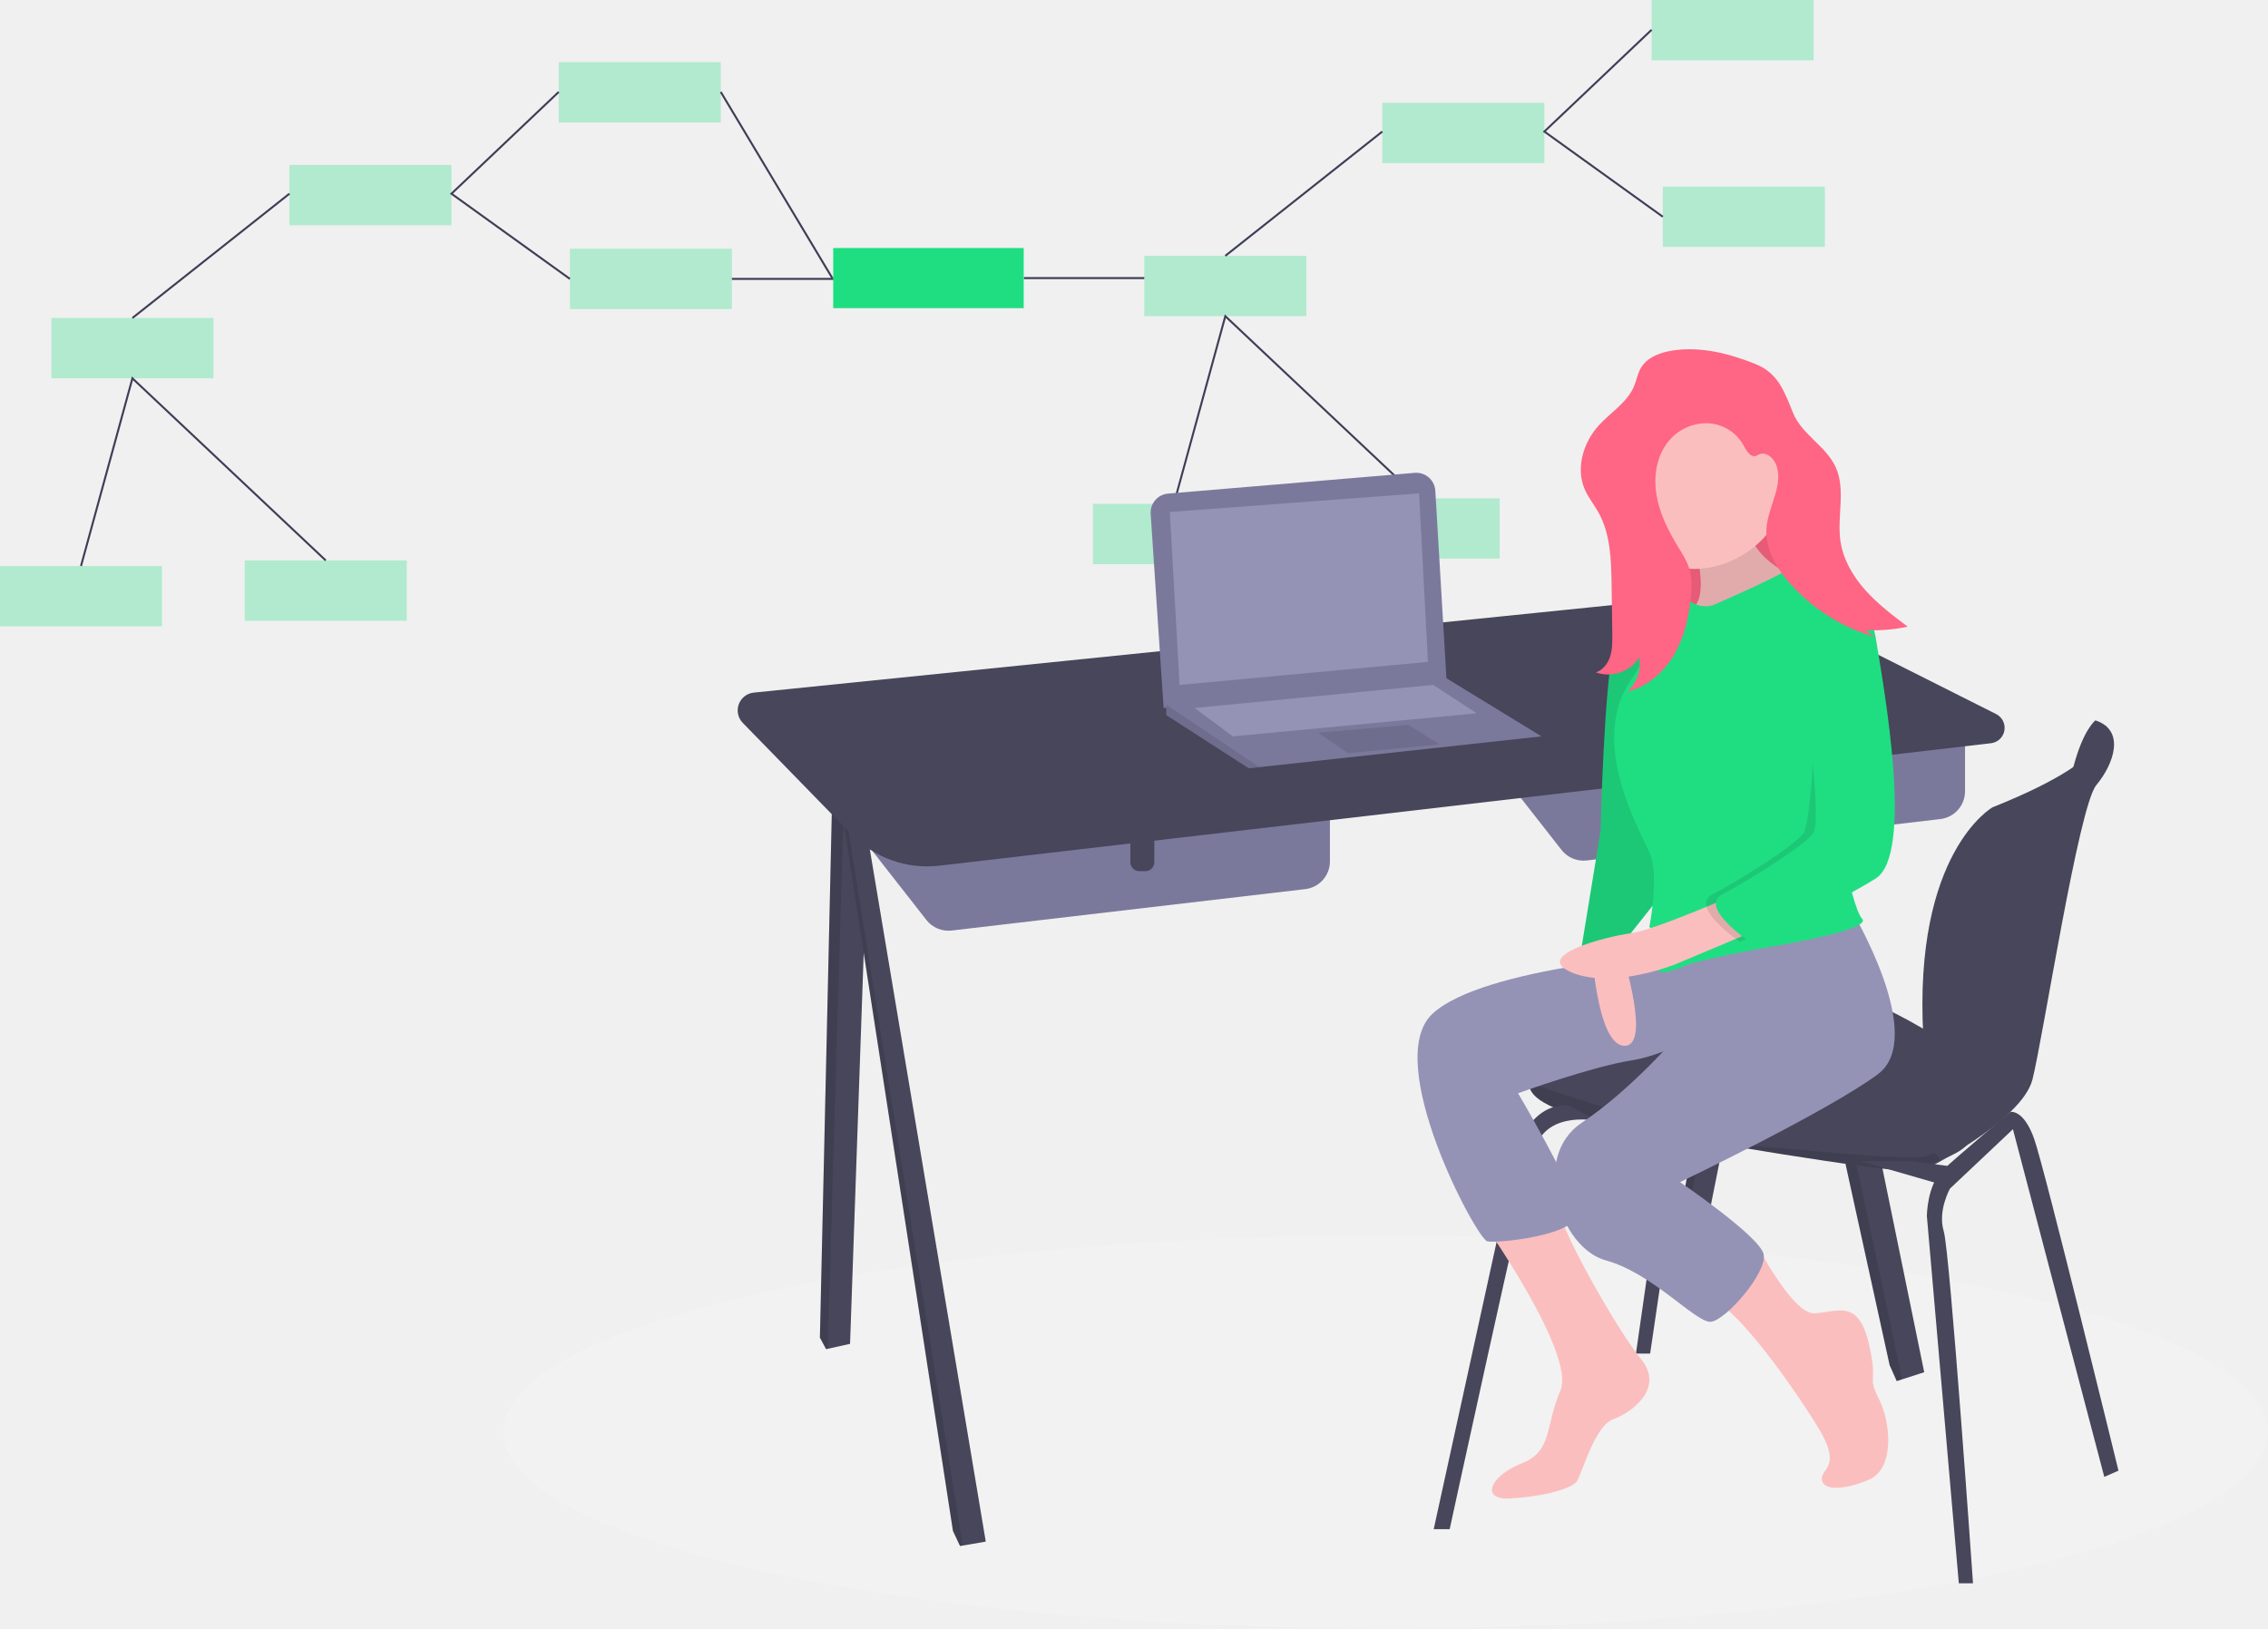
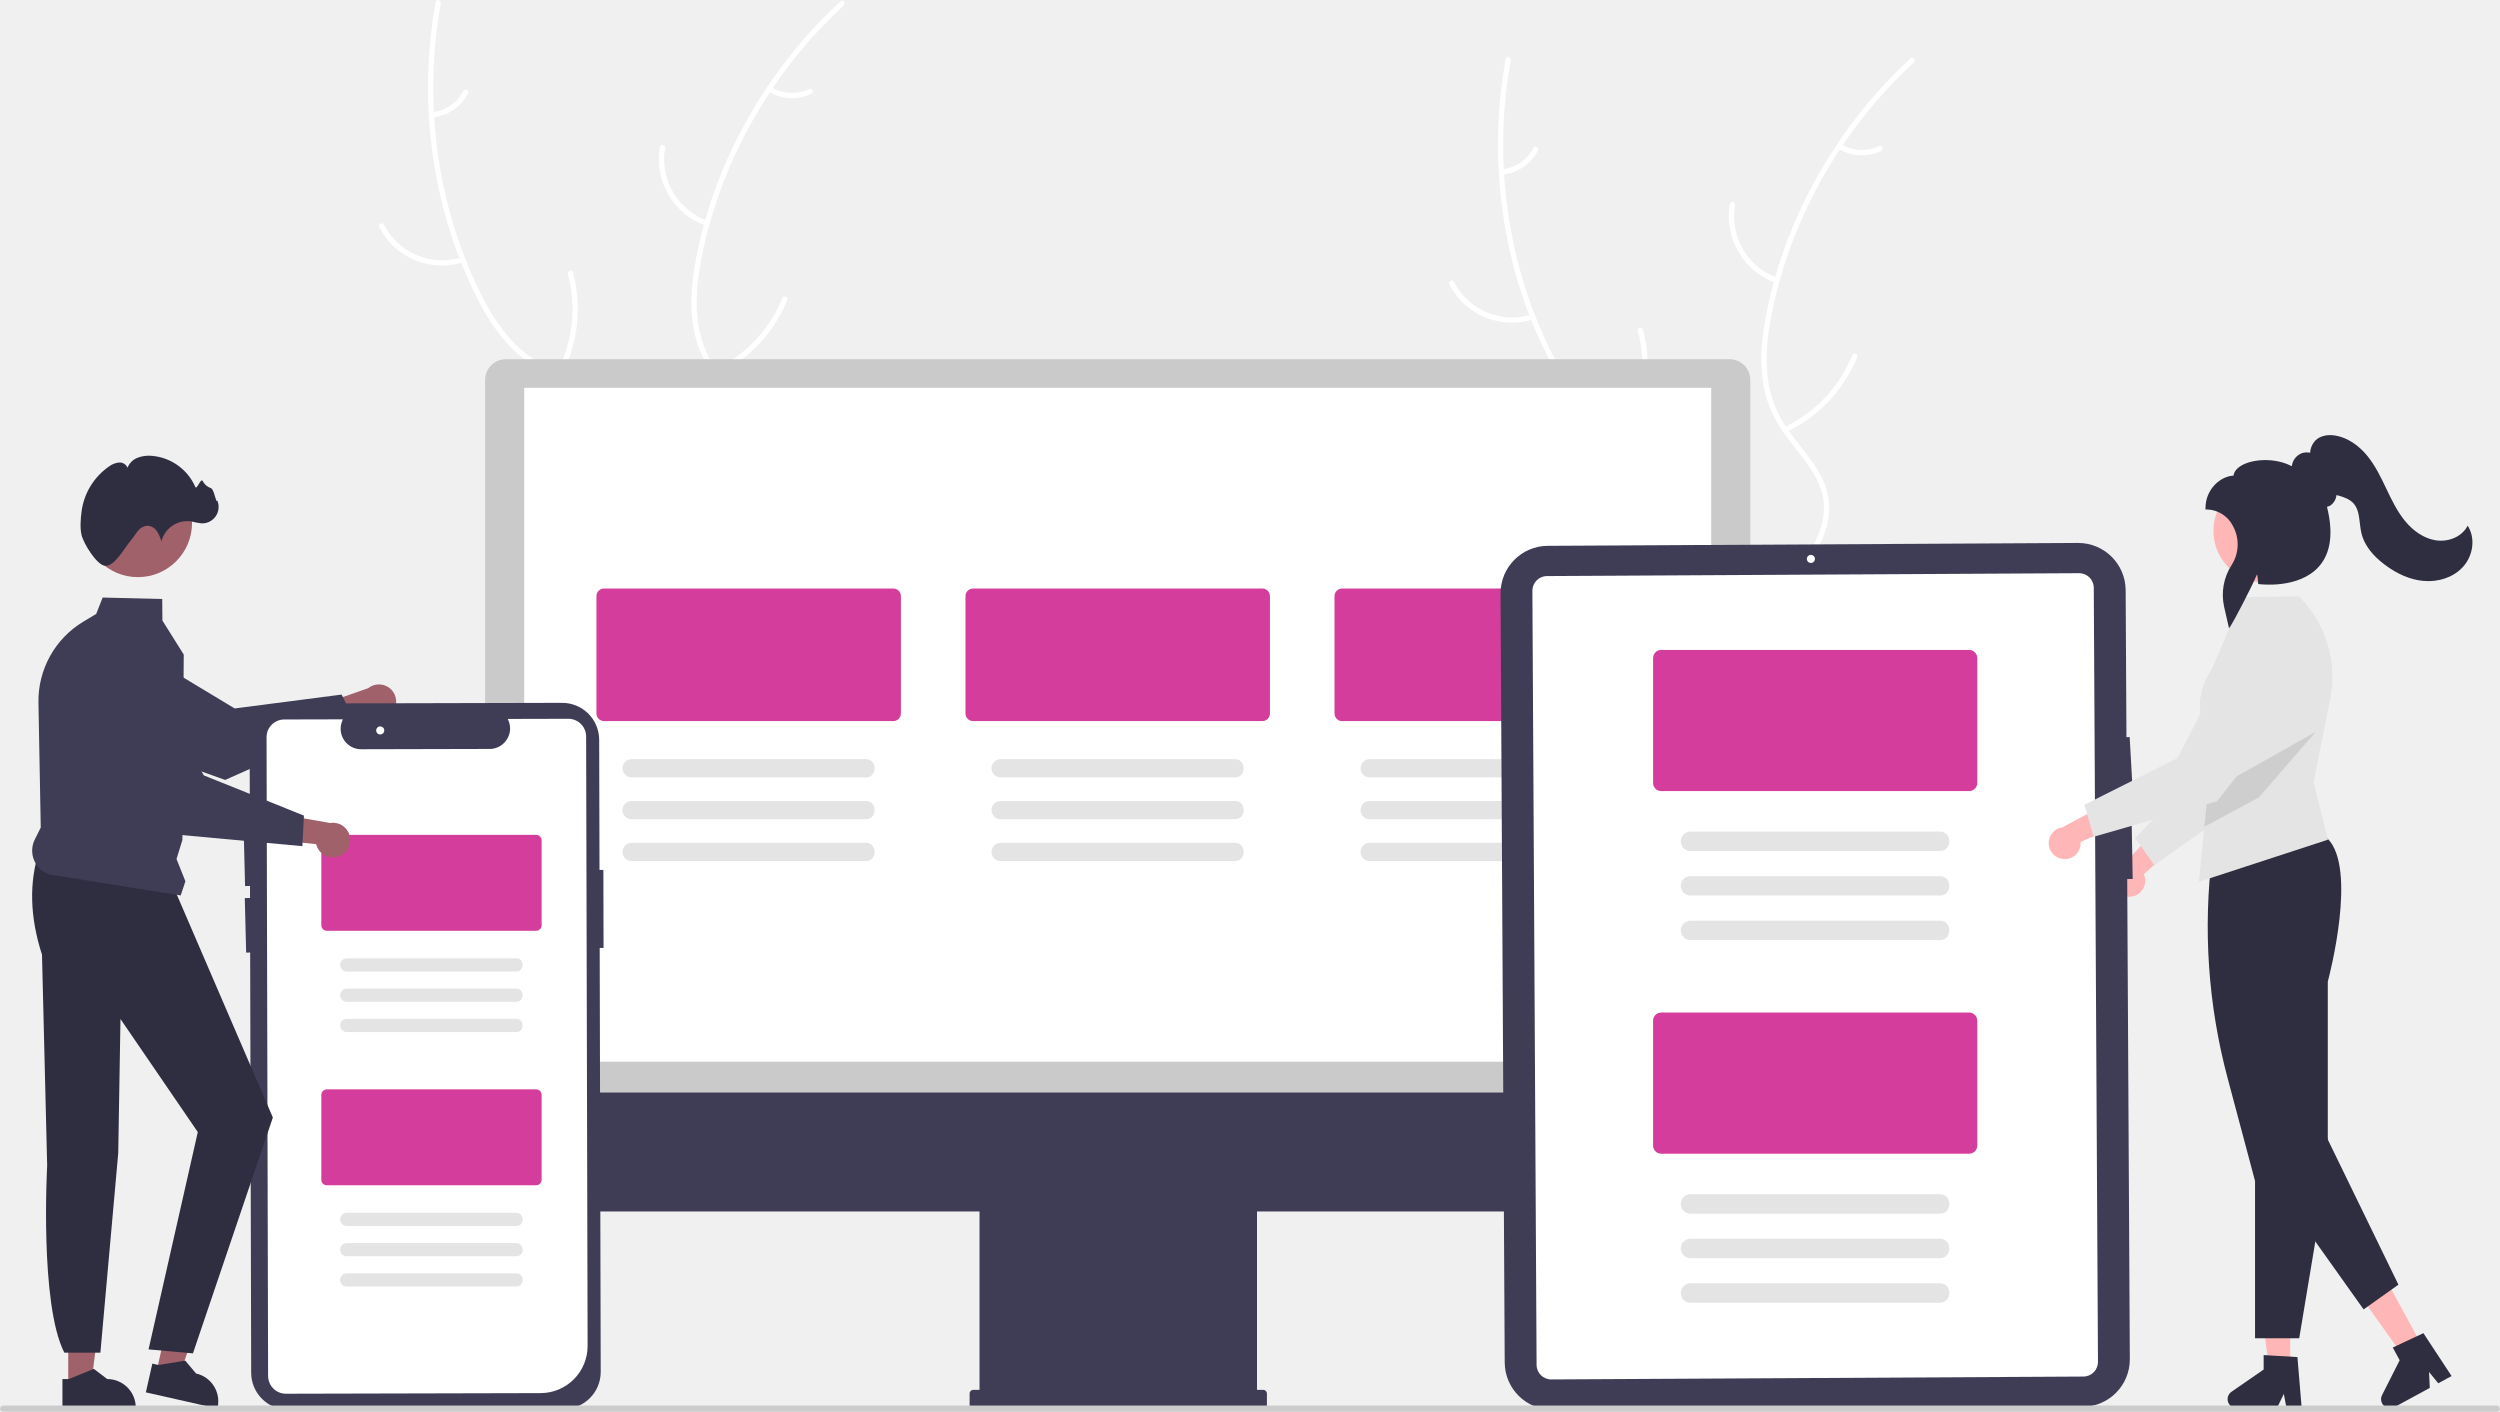
- <svg xmlns="http://www.w3.org/2000/svg" id="e87ddc62-7528-42a5-8b37-f74ed0351019" data-name="Layer 1" width="1131" height="812.206" viewBox="0 0 1131 812.206">
-   <rect x="689.328" y="51.267" width="80.802" height="30.092" fill="#1fde82" opacity="0.3" />
-   <rect x="823.626" width="80.802" height="30.092" fill="#1fde82" opacity="0.3" />
-   <rect x="829.198" y="93.061" width="80.802" height="30.092" fill="#1fde82" opacity="0.3" />
-   <rect x="570.634" y="127.611" width="80.802" height="30.092" fill="#1fde82" opacity="0.3" />
-   <rect x="545" y="251.321" width="80.802" height="30.092" fill="#1fde82" opacity="0.3" />
-   <rect x="667.038" y="248.534" width="80.802" height="30.092" fill="#1fde82" opacity="0.3" />
-   <polyline points="823.626 14.856 770.13 65.616 829.198 108.107" fill="none" stroke="#3f3d56" stroke-miterlimit="10" />
-   <line x1="689.328" y1="65.616" x2="611.034" y2="127.611" fill="none" stroke="#3f3d56" stroke-miterlimit="10" />
-   <polyline points="585.401 251.297 611.034 157.702 707.439 248.534" fill="none" stroke="#3f3d56" stroke-miterlimit="10" />
-   <rect x="144.328" y="82.267" width="80.802" height="30.092" fill="#1fde82" opacity="0.3" />
-   <rect x="278.626" y="31" width="80.802" height="30.092" fill="#1fde82" opacity="0.3" />
-   <rect x="284.198" y="124.061" width="80.802" height="30.092" fill="#1fde82" opacity="0.3" />
-   <rect x="25.634" y="158.611" width="80.802" height="30.092" fill="#1fde82" opacity="0.3" />
-   <rect y="282.321" width="80.802" height="30.092" fill="#1fde82" opacity="0.3" />
-   <rect x="122.038" y="279.534" width="80.802" height="30.092" fill="#1fde82" opacity="0.3" />
-   <polyline points="278.626 45.856 225.13 96.616 284.198 139.107" fill="none" stroke="#3f3d56" stroke-miterlimit="10" />
-   <line x1="144.328" y1="96.616" x2="66.034" y2="158.611" fill="none" stroke="#3f3d56" stroke-miterlimit="10" />
-   <polyline points="40.401 282.297 66.034 188.702 162.439 279.534" fill="none" stroke="#3f3d56" stroke-miterlimit="10" />
-   <line x1="365" y1="139.107" x2="456.634" y2="139.107" fill="none" stroke="#3f3d56" stroke-miterlimit="10" />
-   <rect x="415.5" y="123.706" width="95" height="30" fill="#1fde82" />
-   <line x1="510.623" y1="138.706" x2="570.634" y2="138.706" fill="none" stroke="#3f3d56" stroke-miterlimit="10" />
-   <line x1="415.045" y1="138.706" x2="359.427" y2="45.856" fill="none" stroke="#3f3d56" stroke-miterlimit="10" />
-   <ellipse cx="691" cy="714.206" rx="440" ry="98" fill="#f2f2f2" />
-   <polygon points="894.984 391.611 852.078 606.582 842.79 606.582 841.768 604.994 838.809 600.39 875.964 399.572 881.604 397.21 894.984 391.611" fill="#47465a" />
-   <polygon points="881.604 397.21 841.768 604.994 838.809 600.39 875.964 399.572 881.604 397.21" opacity="0.1" />
-   <polygon points="959.564 684.432 948.533 687.988 945.852 688.855 942.313 680.893 881.604 403.96 887.916 402.545 901.177 399.572 959.564 684.432" fill="#47465a" />
-   <polygon points="948.533 687.988 945.852 688.855 942.313 680.893 881.604 403.96 887.916 402.545 948.533 687.988" opacity="0.1" />
-   <polygon points="433.636 391.611 423.905 670.277 412.753 672.754 411.962 672.931 408.865 667.181 415.058 394.264 421.016 393.415 433.636 391.611" fill="#47465a" />
-   <polygon points="421.016 393.415 412.753 672.754 411.962 672.931 408.865 667.181 415.058 394.264 421.016 393.415" opacity="0.1" />
-   <polygon points="491.581 768.917 480.045 770.907 478.753 771.128 475.215 763.609 419.039 399.572 420.658 399.081 429.213 396.476 491.581 768.917" fill="#47465a" />
-   <polygon points="480.045 770.907 478.753 771.128 475.215 763.609 419.039 399.572 420.658 399.081 480.045 770.907" opacity="0.1" />
-   <path d="M770.246,412.949l42.951,54.882a13.928,13.928,0,0,0,12.588,5.249l176.318-20.65a13.928,13.928,0,0,0,12.308-13.833v-40.688Z" transform="translate(-34.5 -43.89695)" fill="#7a799c" />
-   <path d="M880.388,377.898h11.943a0,0,0,0,1,0,0v17.236a4.438,4.438,0,0,1-4.438,4.438H884.825a4.438,4.438,0,0,1-4.438-4.438V377.898A0,0,0,0,1,880.388,377.898Z" fill="#47465a" />
-   <path d="M453.539,447.893l42.951,54.882a13.928,13.928,0,0,0,12.588,5.249l176.318-20.65A13.928,13.928,0,0,0,697.704,473.541V432.853Z" transform="translate(-34.5 -43.89695)" fill="#7a799c" />
-   <path d="M563.68,412.842h11.943a0,0,0,0,1,0,0v17.236a4.438,4.438,0,0,1-4.438,4.438H568.118a4.438,4.438,0,0,1-4.438-4.438V412.842A0,0,0,0,1,563.68,412.842Z" fill="#47465a" />
-   <path d="M502.885,475.688l524.459-61.09a7.713,7.713,0,0,0,2.578-14.549l-93.817-47.182a108.587,108.587,0,0,0-59.802-11.017L410.361,389.36a8.918,8.918,0,0,0-5.459,15.095l54.259,55.668A52.673,52.673,0,0,0,502.885,475.688Z" transform="translate(-34.5 -43.89695)" fill="#47465a" />
-   <path d="M1085.044,406.318l-5.61-3.101s-6.056,4.458-10.99,23.24,9.221.204,9.221.204l6.193-12.828Z" transform="translate(-34.5 -43.89695)" fill="#47465a" />
-   <path d="M1025.027,578.38s-5.75,26.982-8.404,34.502c-1.3,3.68-7.582,7.046-14.544,9.621a97.379,97.379,0,0,1-19.073,4.976c-7.52.885-103.947-14.155-150.834-24.328-31.587-6.852-35.669-14.712-34.971-19.109a6.38,6.38,0,0,1,1.796-3.45s46.444-31.405,62.811-46.444,48.656-3.096,84.042,3.096S1025.027,578.38,1025.027,578.38Z" transform="translate(-34.5 -43.89695)" fill="#47465a" />
-   <path d="M1079.434,403.217s21.674,14.155-51.31,43.348c0,0-39.669,22.367-34.505,114.503a25.27,25.27,0,0,0,3.673,11.702c7.53,12.385,23.666,43.737-3.227,47.63V627.478s48.656-24.328,53.964-45.117,23.001-136.237,31.848-146.853S1094.473,408.083,1079.434,403.217Z" transform="translate(-34.5 -43.89695)" fill="#47465a" />
-   <path d="M1002.079,622.502a97.379,97.379,0,0,1-19.073,4.976c-7.52.885-103.947-14.155-150.834-24.328-31.587-6.852-35.669-14.712-34.971-19.109,20.763,7.099,88.183,29.632,112.378,31.494,28.751,2.212,83.68,8.36,87.842,4.18C999.023,618.105,1000.664,619.804,1002.079,622.502Z" transform="translate(-34.5 -43.89695)" opacity="0.1" />
-   <path d="M749.457,806.621l42.021-191.971s7.52-20.347,24.77-19.462L832.172,603.15s-26.54-6.193-32.29,14.155S757.419,806.621,757.419,806.621Z" transform="translate(-34.5 -43.89695)" fill="#47465a" />
-   <polygon points="815.808 675.143 832.616 557.926 840.136 557.926 822.885 675.143 815.808 675.143" fill="#47465a" />
-   <path d="M1011.315,833.603l-15.924-183.124s0-15.482,7.962-23.001,33.665-28.97,33.665-28.97,6.587-1.551,11.895,13.489,42.021,165.431,42.021,165.431l-7.077,3.096L1038.297,607.131l-31.405,29.636s-6.193,11.058-3.096,21.232,14.597,175.604,14.597,175.604Z" transform="translate(-34.5 -43.89695)" fill="#47465a" />
-   <polygon points="927.717 579.158 967.526 590.658 976.373 582.254 953.372 579.158 927.717 579.158" fill="#47465a" />
-   <path d="M608.313,300.201l6.455,96.824,141.103-13.712-5.615-94.649a9.52,9.52,0,0,0-10.301-8.922L617.013,290.082A9.52,9.52,0,0,0,608.313,300.201Z" transform="translate(-34.5 -43.89695)" fill="#7a799c" />
-   <polygon points="768.7 367.282 628.039 382.627 622.731 383.206 581.595 356.667 581.595 350.916 721.37 338.328 768.7 367.282" fill="#7a799c" />
-   <polygon points="628.039 382.627 622.731 383.206 581.595 356.667 581.595 351.518 628.039 382.627" opacity="0.1" />
-   <polygon points="583.364 255.373 588.23 341.627 712.082 330.127 707.658 246.084 583.364 255.373" fill="#9493b6" />
-   <polygon points="657.233 365.513 672.272 375.687 717.832 371.263 702.35 361.532 657.233 365.513" opacity="0.1" />
-   <polygon points="595.749 353.128 614.769 367.282 736.41 355.782 714.736 341.627 595.749 353.128" fill="#9493b6" />
-   <rect x="811.605" y="222.42" width="89.793" height="89.793" fill="#ff6584" />
-   <rect x="811.605" y="222.42" width="89.793" height="89.793" opacity="0.1" />
-   <path d="M877.029,307.871s12.667,34.306,0,40.639,45.389,0,45.389,0l16.361-13.195s-36.945-10.556-31.667-34.834S877.029,307.871,877.029,307.871Z" transform="translate(-34.5 -43.89695)" fill="#fbbebe" />
-   <path d="M877.029,307.871s12.667,34.306,0,40.639,45.389,0,45.389,0l16.361-13.195s-36.945-10.556-31.667-34.834S877.029,307.871,877.029,307.871Z" transform="translate(-34.5 -43.89695)" opacity="0.1" />
-   <path d="M773.056,651.986s47.501,67.029,39.584,85.501-3.694,30.084-19.528,36.417-20.056,17.945-6.333,17.417,31.667-4.222,34.306-8.972,8.972-27.445,17.945-30.611S864.89,736.431,852.751,721.653s-42.725-69.21-40.363-74.717S773.056,651.986,773.056,651.986Z" transform="translate(-34.5 -43.89695)" fill="#fbbebe" />
-   <path d="M872.279,519.512s-98.168,6.333-123.501,30.084,22.167,112.418,27.445,113.474,46.445-3.167,44.862-14.778-29.556-59.112-29.556-59.112,36.417-13.195,56.473-16.361,42.223-17.945,42.223-17.945Z" transform="translate(-34.5 -43.89695)" fill="#9493b6" />
-   <path d="M827.417,504.734s1.583,58.584,16.361,60.695,0-44.862,0-44.862l-.528-17.945Z" transform="translate(-34.5 -43.89695)" fill="#fbbebe" />
-   <path d="M872.279,351.149s-27.445-7.917-32.723,13.195-6.861,93.946-6.861,93.946l-9.5,58.056s17.417-5.278,21.111-2.639l22.167-27.973Z" transform="translate(-34.5 -43.89695)" fill="#1fde82" />
-   <path d="M872.279,351.149s-27.445-7.917-32.723,13.195-6.861,93.946-6.861,93.946l-9.5,58.056s17.417-5.278,21.111-2.639l22.167-27.973Z" transform="translate(-34.5 -43.89695)" opacity="0.1" />
-   <path d="M909.779,663.225s18.445,36.261,29.528,35.733,21.639-7.389,26.917,14.25-1.056,15.834,5.278,28.5,7.389,34.834-4.75,40.112-23.222,5.806-23.75,0,10.556-5.806-2.111-26.389-39.584-58.056-50.667-61.751S909.779,663.225,909.779,663.225Z" transform="translate(-34.5 -43.89695)" fill="#fbbebe" />
-   <path d="M957.78,497.873s38,63.334,13.195,81.806-98.696,53.834-98.696,53.834,39.584,26.917,41.695,35.889-19,33.25-26.389,33.778-29.028-24.278-52.251-30.611-37.473-51.723-12.139-68.612,49.084-44.862,49.084-44.862l-7.385-40.634Z" transform="translate(-34.5 -43.89695)" fill="#9493b6" />
-   <path d="M924.84,286.664c0,22.444-22.991,40.999-45.436,40.999a40.639,40.639,0,1,1,0-81.279C901.849,246.384,924.84,264.219,924.84,286.664Z" transform="translate(-34.5 -43.89695)" fill="#fbbebe" />
-   <path d="M889.696,345.343s36.417-15.834,36.417-17.945,21.111,4.75,25.861,8.972,7.389,3.694,10.556,12.139-15.834,87.084-15.834,87.084,10.556,60.695,16.361,66.501S916.085,516.345,916.085,516.345s-34.834,6.333-40.639,8.972-16.361,6.333-14.25,0,11.083-11.083-4.222-19c0,0,5.278-25.861,0-37.473s-29.556-53.834-10.028-84.445,28.5-41.695,28.5-41.695S882.307,348.51,889.696,345.343Z" transform="translate(-34.5 -43.89695)" fill="#1fde82" />
-   <path d="M901.307,489.428S860.14,507.687,847.737,509.377s-49.876,11.19-29.292,19.635,51.723-4.222,51.723-4.222l43.806-18.472Z" transform="translate(-34.5 -43.89695)" fill="#fbbebe" />
-   <path d="M945.629,343.724s15.202-7.353,19.424,18.508,19,107.668,0,119.807-62.806,31.667-62.806,31.667-25.861-17.417-13.722-23.75,41.167-24.278,45.389-30.611,8.488-77.027,1.099-88.638S945.629,343.724,945.629,343.724Z" transform="translate(-34.5 -43.89695)" opacity="0.1" />
-   <path d="M944.585,337.427s21.111-1.056,25.334,24.806,19,107.668,0,119.807-62.806,31.667-62.806,31.667-25.861-17.417-13.722-23.75,41.167-24.278,45.389-30.611S935.613,387.038,928.224,375.427,944.585,337.427,944.585,337.427Z" transform="translate(-34.5 -43.89695)" fill="#1fde82" />
-   <path d="M869.394,218.612c-6.479.882-13.429,3.252-16.689,8.92-1.595,2.774-2.111,6.027-3.34,8.982-3.391,8.153-11.628,13.021-17.574,19.548-7.75,8.507-11.598,21.326-7.028,31.887,1.77,4.09,4.644,7.593,6.824,11.48,6.081,10.843,6.405,23.865,6.578,36.296l.34,24.441c.052,3.732.093,7.54-1.03,11.099s-3.633,6.893-7.192,8.017a18.64,18.64,0,0,0,21.708-7.413,19.049,19.049,0,0,1-5.822,16.899c9.676-2.279,17.79-9.316,22.902-17.842s7.482-18.442,8.545-28.326c.562-5.228.76-10.633-.892-15.625-1.163-3.516-3.192-6.668-5.118-9.83-4.966-8.154-9.437-16.826-11.037-26.238s.006-19.738,6.118-27.072a24.454,24.454,0,0,1,19.315-8.856,21.503,21.503,0,0,1,17.928,10.975c1.412,2.658,3.421,6.26,6.282,5.326a15.523,15.523,0,0,0,1.549-.761c3.19-1.452,6.814,1.413,8.221,4.623,4.437,10.127-3.738,21.181-4.583,32.205-.786,10.255,4.931,19.926,11.765,27.612a90.717,90.717,0,0,0,44.353,27.25,12.449,12.449,0,0,1-6.434-3.997,84.47,84.47,0,0,0,20.757-1.74c-7.426-5.596-14.905-11.24-21.105-18.171s-11.11-15.316-12.447-24.518c-1.794-12.35,2.805-25.723-2.454-37.041-4.808-10.347-16.732-16.129-21.087-26.674-4.423-10.712-7.291-20.017-19.002-24.68C896.962,220.299,883.204,216.732,869.394,218.612Z" transform="translate(-34.5 -43.89695)" fill="#ff6584" />
+ <svg xmlns="http://www.w3.org/2000/svg" width="962.675" height="543.621" viewBox="0 0 962.675 543.621" role="img" artist="Katerina Limpitsouni" source="https://undraw.co/">
+   <path d="M940.042,523.326a6.126,6.126,0,0,0,4.134-8.435l15.899-14.87L949.076,497.378l-13.412,14.526a6.159,6.159,0,0,0,4.378,11.422Z" transform="translate(-118.6623 -178.1894)" fill="#ffb6b6" />
+   <path d="M948.255,511.348l-7.415-10.455L968.692,472.087l6.467-45.407a15.445,15.445,0,0,1,20.223-12.458h0a15.461,15.461,0,0,1,9.703,19.569l-16.5,48.954Z" transform="translate(-118.6623 -178.1894)" fill="#e4e4e4" />
+   <polygon points="881.887 526.632 873.656 526.632 869.74 494.882 881.889 494.883 881.887 526.632" fill="#ffb6b6" />
+   <path d="M1004.978,720.451H999.137l-1.043-5.514-2.67,5.514H979.933a3.482,3.482,0,0,1-1.979-6.348l12.371-8.544v-5.575l13.012.777Z" transform="translate(-118.6623 -178.1894)" fill="#2f2e41" />
+   <polygon points="932.67 518.256 925.44 522.19 906.825 496.174 917.496 490.367 932.67 518.256" fill="#ffb6b6" />
+   <path d="M1062.692,708.057l-5.13,2.792-3.551-4.345.29,6.12-13.607,7.404a3.482,3.482,0,0,1-4.772-4.63l6.783-13.418-2.665-4.897,11.801-5.537Z" transform="translate(-118.6623 -178.1894)" fill="#2f2e41" />
+   <path d="M1004.018,693.516H987.007v-60.575l-10.531-39.492a226.076,226.076,0,0,1-5.915-86.689l.015-.119.091-.077c.27-.227,27.224-22.514,44.273-5.465,11.492,11.492.694,52.815.089,55.083v71.236Z" transform="translate(-118.6623 -178.1894)" fill="#2f2e41" />
+   <path d="M1003.976,407.896l-.09-.09-21.69.33-11.58,27.18c-10.72,16.65-.47,26.12.25,27.62l-2.05,20.43-1.32,13.18-2.12,21.22,49.71-16.24-5.53-22.15,6.39-31.95A43.698,43.698,0,0,0,1003.976,407.896Z" transform="translate(-118.6623 -178.1894)" fill="#e4e4e4" />
+   <polygon points="875.207 455.064 910.153 504.218 923.558 494.687 894.373 434.711 875.207 455.064" fill="#2f2e41" />
+   <circle cx="872.352" cy="204.4" r="20.024" fill="#ffb6b6" />
+   <polygon points="891.664 281.866 869.824 307.066 848.834 318.356 850.154 305.176 862.514 298.236 891.664 281.866" opacity="0.1" />
+   <path d="M976.989,420.115l-1.879-8.233a21.161,21.161,0,0,1,2.92-16.179,14.708,14.708,0,0,0,.452-15.007,11.542,11.542,0,0,0-10.056-6.334h-.5v-.5c0-7.18,5.596-12.248,10.798-12.539.188-1.494,1.247-2.833,3.091-3.897,4.405-2.54,12.921-3.09,19.356.294a6.101,6.101,0,0,1,3.766-4.992,6.018,6.018,0,0,1,3.289-.189,7.448,7.448,0,0,1,2.092-4.799c1.776-1.722,4.626-2.376,7.82-1.799,4.386.796,8.708,3.59,12.172,7.868,3.071,3.793,5.203,8.263,7.265,12.586,2.027,4.251,4.124,8.647,7.163,12.37,3.329,4.078,7.454,6.72,11.615,7.439,4.853.84,9.834-1.158,12.113-4.857l.453-.734.412.758c2.561,4.705,1.513,11.17-2.491,15.373-3.591,3.769-9.226,5.689-15.069,5.131-4.947-.47-9.937-2.573-14.831-6.248-4.861-3.65-7.868-7.686-8.936-11.994a32.501,32.501,0,0,1-.642-4.043c-.331-2.849-.643-5.54-2.396-7.52-1.575-1.781-4.012-2.552-6.173-3.135l-.424-.114a5.542,5.542,0,0,1-2.362,4.025,3.998,3.998,0,0,1-1.291.497c2.506,10.085,1.476,17.807-3.065,22.955-7.665,8.691-22.392,6.903-23.016,6.824l-.415-.054-.021-.417a23.242,23.242,0,0,0-.41-3.336c-2.109,5.083-9.206,18.522-10.155,19.878Z" transform="translate(-118.6623 -178.1894)" fill="#2f2e41" />
+   <path d="M269.844,452.448a6.618,6.618,0,0,1-10.136.478l-21.566,9.379,2.101-12.039,20.157-7.061a6.653,6.653,0,0,1,9.444,9.243Z" transform="translate(-118.6623 -178.1894)" fill="#a0616a" />
+   <path d="M255.453,456.207l-50.089,22.312-.107-.038-57.089-20.344a18.804,18.804,0,0,1-8.433-24.393h0a18.784,18.784,0,0,1,26.807-8.35l42.485,25.593,41.197-5.339Z" transform="translate(-118.6623 -178.1894)" fill="#3f3d56" />
+   <path d="M276.438,309.304c-18.936-41.884-18.238-94.975,11.15-130.319A211.783,211.783,0,0,0,363.389,303.067c15.13,11.947,33.202,23.659,37.335,42.488,2.572,11.716-1.073,24.109-7.376,34.314-6.303,10.206-15.088,18.602-23.773,26.875l-.974,2.831C330.809,383.411,295.374,351.188,276.438,309.304Z" transform="translate(-118.6623 -178.1894)" fill="#f0f0f0" />
+   <path d="M288.406,179.496c-6.763,37.034-1.739,76.468,14.7,110.398,3.554,7.336,7.798,14.468,13.479,20.367a44.709,44.709,0,0,0,20.299,11.901c7.147,2.087,14.7,3.394,21.216,7.182,6.868,3.993,11.13,10.692,12.79,18.375,2.032,9.4.564,18.97-1.196,28.278-1.954,10.335-4.148,21.039-1.316,31.428.343,1.259-1.63,1.718-1.973.461-4.927-18.076,4.652-35.903,3.313-54.077-.625-8.48-3.809-16.823-11.08-21.736-6.358-4.296-14.145-5.651-21.401-7.701-7.618-2.153-14.46-5.442-20.281-10.897-5.955-5.58-10.487-12.562-14.213-19.774a175.619,175.619,0,0,1-16.873-52.231,184.227,184.227,0,0,1,.598-62.572c.234-1.279,2.168-.673,1.936.598Z" transform="translate(-118.6623 -178.1894)" fill="#fff" />
+   <path d="M297.181,279.148a27.158,27.158,0,0,1-32.472-13.503c-.589-1.163,1.19-2.133,1.78-.969a25.148,25.148,0,0,0,30.231,12.499c1.24-.404,1.693,1.571.461,1.973Z" transform="translate(-118.6623 -178.1894)" fill="#fff" />
+   <path d="M333.121,321.582a52.346,52.346,0,0,0,4.234-37.912c-.339-1.26,1.635-1.719,1.973-.461a54.447,54.447,0,0,1-4.486,39.442c-.611,1.154-2.329.079-1.721-1.069Z" transform="translate(-118.6623 -178.1894)" fill="#fff" />
+   <path d="M285.106,221.389a15.373,15.373,0,0,0,12.047-8.225c.596-1.161,2.313-.085,1.721,1.069a17.227,17.227,0,0,1-13.307,9.129,1.047,1.047,0,0,1-1.217-.756,1.018,1.018,0,0,1,.756-1.217Z" transform="translate(-118.6623 -178.1894)" fill="#fff" />
+   <path d="M443.219,179.395c-.352.736-.704,1.472-1.047,2.222a202.452,202.452,0,0,0-11.557,30.74c-.246.811-.483,1.637-.705,2.454a213.431,213.431,0,0,0-6.483,78.311,207.267,207.267,0,0,0,5.623,30.986c3.671,14.047,8.768,28.985,7.618,43.011a35.555,35.555,0,0,1-.582,4.362L372.131,410.546c-.19.016-.372.047-.562.063l-2.482,1.676c-.174-.515-.343-1.053-.516-1.568-.102-.298-.19-.605-.292-.904-.063-.202-.126-.404-.195-.582-.021-.067-.042-.135-.055-.187-.069-.178-.114-.351-.174-.515q-1.43-4.506-2.802-9.048c-.009-.015-.009-.015-.004-.038-6.909-23.088-11.951-46.956-13.21-70.83-.038-.718-.085-1.451-.093-2.187a197.78,197.78,0,0,1,1.115-32.256,174.847,174.847,0,0,1,2.994-17.436,145.397,145.397,0,0,1,16.844-42.224c15.541-26.122,39.263-46.982,68.296-54.557C441.738,179.759,442.467,179.574,443.219,179.395Z" transform="translate(-118.6623 -178.1894)" fill="#f0f0f0" />
+   <path d="M443.571,180.295c-27.697,25.498-47.428,60.009-54.73,96.997-1.579,7.997-2.485,16.246-1.5,24.378a44.709,44.709,0,0,0,9.042,21.723c4.45,5.97,9.694,11.56,12.616,18.508,3.08,7.323,2.449,15.238-.851,22.372-4.037,8.729-10.97,15.486-17.98,21.858-7.783,7.075-15.979,14.301-19.973,24.302-.484,1.212-2.336.39-1.853-.82,6.949-17.399,25.331-25.866,35.203-41.182,4.607-7.147,7.087-15.726,4.24-24.026-2.49-7.259-7.892-13.028-12.451-19.034-4.786-6.306-8.269-13.051-9.633-20.911-1.395-8.041-.81-16.343.557-24.346a175.619,175.619,0,0,1,17.975-51.862,184.227,184.227,0,0,1,38.15-49.6c.957-.881,2.136.768,1.186,1.643Z" transform="translate(-118.6623 -178.1894)" fill="#fff" />
+   <path d="M390.58,265.144a27.158,27.158,0,0,1-17.797-30.332c.23-1.283,2.234-.987,2.004.298a25.148,25.148,0,0,0,16.613,28.181c1.233.424.406,2.274-.82,1.853Z" transform="translate(-118.6623 -178.1894)" fill="#fff" />
+   <path d="M393.728,320.664a52.346,52.346,0,0,0,26.207-27.721c.488-1.21,2.34-.389,1.853.82a54.447,54.447,0,0,1-27.329,28.791c-1.183.554-1.907-1.339-.73-1.89Z" transform="translate(-118.6623 -178.1894)" fill="#fff" />
+   <path d="M415.714,211.757a15.373,15.373,0,0,0,14.571.686c1.175-.568,1.898,1.325.73,1.89a17.227,17.227,0,0,1-16.121-.723,1.047,1.047,0,0,1-.516-1.336,1.018,1.018,0,0,1,1.336-.516Z" transform="translate(-118.6623 -178.1894)" fill="#fff" />
+   <path d="M688.438,331.304c-18.936-41.884-18.238-94.975,11.15-130.319A211.783,211.783,0,0,0,775.389,325.067c15.13,11.947,33.202,23.659,37.335,42.488,2.572,11.716-1.073,24.109-7.376,34.314-6.303,10.206-15.088,18.602-23.773,26.875l-.974,2.831C742.809,405.411,707.374,373.188,688.438,331.304Z" transform="translate(-118.6623 -178.1894)" fill="#f0f0f0" />
+   <path d="M700.406,201.496c-6.763,37.034-1.739,76.468,14.7,110.398,3.554,7.336,7.798,14.468,13.479,20.367a44.709,44.709,0,0,0,20.299,11.901c7.147,2.087,14.7,3.394,21.216,7.182,6.868,3.993,11.13,10.692,12.79,18.375,2.032,9.4.564,18.97-1.196,28.278-1.954,10.335-4.148,21.039-1.316,31.428.343,1.259-1.63,1.718-1.973.461-4.927-18.076,4.652-35.903,3.313-54.077-.625-8.48-3.809-16.823-11.08-21.736-6.358-4.296-14.145-5.651-21.401-7.701-7.618-2.153-14.46-5.442-20.281-10.897-5.955-5.58-10.487-12.562-14.213-19.774a175.619,175.619,0,0,1-16.873-52.231,184.227,184.227,0,0,1,.598-62.572c.234-1.279,2.168-.673,1.936.598Z" transform="translate(-118.6623 -178.1894)" fill="#fff" />
+   <path d="M709.181,301.148a27.158,27.158,0,0,1-32.472-13.503c-.589-1.163,1.19-2.133,1.78-.969a25.148,25.148,0,0,0,30.231,12.499c1.24-.404,1.693,1.571.461,1.973Z" transform="translate(-118.6623 -178.1894)" fill="#fff" />
+   <path d="M745.121,343.582a52.346,52.346,0,0,0,4.234-37.912c-.339-1.26,1.635-1.719,1.973-.461a54.447,54.447,0,0,1-4.486,39.442c-.611,1.154-2.329.079-1.721-1.069Z" transform="translate(-118.6623 -178.1894)" fill="#fff" />
+   <path d="M697.106,243.389a15.373,15.373,0,0,0,12.047-8.225c.596-1.161,2.313-.085,1.721,1.069a17.227,17.227,0,0,1-13.307,9.129,1.047,1.047,0,0,1-1.217-.756,1.018,1.018,0,0,1,.756-1.217Z" transform="translate(-118.6623 -178.1894)" fill="#fff" />
+   <path d="M855.219,201.395c-.352.736-.704,1.472-1.047,2.222a202.452,202.452,0,0,0-11.557,30.74c-.246.811-.483,1.637-.705,2.454a213.431,213.431,0,0,0-6.483,78.311,207.267,207.267,0,0,0,5.623,30.986c3.671,14.047,8.768,28.985,7.618,43.011a35.555,35.555,0,0,1-.582,4.362L784.131,432.546c-.19.016-.372.047-.562.063l-2.482,1.676c-.174-.515-.343-1.053-.516-1.568-.102-.298-.19-.605-.292-.904-.063-.202-.126-.404-.195-.582-.021-.067-.042-.135-.055-.187-.069-.178-.114-.351-.174-.515q-1.43-4.506-2.802-9.048c-.009-.015-.009-.015-.004-.038-6.909-23.088-11.951-46.956-13.21-70.83-.038-.718-.085-1.451-.093-2.187a197.78,197.78,0,0,1,1.115-32.256,174.847,174.847,0,0,1,2.994-17.436,145.397,145.397,0,0,1,16.844-42.224c15.541-26.122,39.263-46.982,68.296-54.557C853.738,201.759,854.467,201.574,855.219,201.395Z" transform="translate(-118.6623 -178.1894)" fill="#f0f0f0" />
+   <path d="M855.571,202.295c-27.697,25.498-47.428,60.009-54.73,96.997-1.579,7.997-2.485,16.246-1.5,24.378a44.709,44.709,0,0,0,9.042,21.723c4.45,5.97,9.694,11.56,12.616,18.508,3.08,7.323,2.449,15.238-.851,22.372-4.037,8.729-10.97,15.486-17.98,21.858-7.783,7.075-15.979,14.301-19.973,24.302-.484,1.212-2.336.39-1.853-.82,6.949-17.399,25.331-25.866,35.203-41.182,4.607-7.147,7.087-15.726,4.24-24.026-2.49-7.259-7.892-13.028-12.451-19.034-4.786-6.306-8.269-13.051-9.633-20.911-1.395-8.041-.81-16.343.557-24.346a175.619,175.619,0,0,1,17.975-51.862,184.227,184.227,0,0,1,38.15-49.6c.957-.881,2.136.768,1.186,1.643Z" transform="translate(-118.6623 -178.1894)" fill="#fff" />
+   <path d="M802.58,287.144a27.158,27.158,0,0,1-17.797-30.332c.23-1.283,2.234-.987,2.004.298a25.148,25.148,0,0,0,16.613,28.181c1.233.424.406,2.274-.82,1.853Z" transform="translate(-118.6623 -178.1894)" fill="#fff" />
+   <path d="M805.728,342.664a52.346,52.346,0,0,0,26.207-27.721c.488-1.21,2.34-.389,1.853.82a54.447,54.447,0,0,1-27.329,28.791c-1.183.554-1.907-1.339-.73-1.89Z" transform="translate(-118.6623 -178.1894)" fill="#fff" />
+   <path d="M827.714,233.757a15.373,15.373,0,0,0,14.571.686c1.175-.568,1.898,1.325.73,1.89a17.227,17.227,0,0,1-16.121-.723,1.047,1.047,0,0,1-.516-1.336,1.018,1.018,0,0,1,1.336-.516Z" transform="translate(-118.6623 -178.1894)" fill="#fff" />
+   <path d="M305.468,606.529H792.649V324.481a7.98,7.98,0,0,0-7.971-7.971H313.439a7.98,7.98,0,0,0-7.971,7.971Z" transform="translate(-118.6623 -178.1894)" fill="#cacaca" />
+   <rect x="201.858" y="149.345" width="457.077" height="259.491" fill="#fff" />
+   <path d="M305.044,598.897v34.805a10.987,10.987,0,0,0,10.987,10.987H495.846v68.689h-2.389a1.427,1.427,0,0,0-1.427,1.427V719.583a1.427,1.427,0,0,0,1.427,1.427H605.084A1.427,1.427,0,0,0,606.511,719.583v-4.778a1.427,1.427,0,0,0-1.427-1.427h-2.389V644.69H782.51a10.987,10.987,0,0,0,10.987-10.987v-34.805Z" transform="translate(-118.6623 -178.1894)" fill="#3f3d56" />
+   <path d="M462.649,455.862H351.262a2.931,2.931,0,0,1-2.928-2.928V407.739a2.931,2.931,0,0,1,2.928-2.928h111.386a2.931,2.931,0,0,1,2.928,2.928v45.196A2.931,2.931,0,0,1,462.649,455.862Z" transform="translate(-118.6623 -178.1894)" fill="#d43d9b" />
+   <path d="M452.043,477.543H361.868a3.513,3.513,0,0,1,0-7.027h90.174C456.574,470.453,456.619,477.607,452.043,477.543Z" transform="translate(-118.6623 -178.1894)" fill="#e4e4e4" />
+   <path d="M452.043,493.645H361.868a3.513,3.513,0,0,1,0-7.027h90.174C456.574,486.556,456.619,493.709,452.043,493.645Z" transform="translate(-118.6623 -178.1894)" fill="#e4e4e4" />
+   <path d="M452.043,509.748H361.868a3.513,3.513,0,0,1,0-7.027h90.174C456.574,502.658,456.619,509.812,452.043,509.748Z" transform="translate(-118.6623 -178.1894)" fill="#e4e4e4" />
+   <path d="M604.752,455.862H493.365a2.931,2.931,0,0,1-2.928-2.928V407.739a2.931,2.931,0,0,1,2.928-2.928h111.386a2.931,2.931,0,0,1,2.928,2.928v45.196A2.931,2.931,0,0,1,604.752,455.862Z" transform="translate(-118.6623 -178.1894)" fill="#d43d9b" />
+   <path d="M594.146,477.543H503.971a3.513,3.513,0,0,1,0-7.027h90.174C598.676,470.453,598.722,477.607,594.146,477.543Z" transform="translate(-118.6623 -178.1894)" fill="#e4e4e4" />
+   <path d="M594.146,493.645H503.971a3.513,3.513,0,0,1,0-7.027h90.174C598.676,486.556,598.722,493.709,594.146,493.645Z" transform="translate(-118.6623 -178.1894)" fill="#e4e4e4" />
+   <path d="M594.146,509.748H503.971a3.513,3.513,0,0,1,0-7.027h90.174C598.676,502.658,598.722,509.812,594.146,509.748Z" transform="translate(-118.6623 -178.1894)" fill="#e4e4e4" />
+   <path d="M746.854,455.862H635.468a2.931,2.931,0,0,1-2.928-2.928V407.739a2.931,2.931,0,0,1,2.928-2.928h111.386a2.931,2.931,0,0,1,2.928,2.928v45.196A2.931,2.931,0,0,1,746.854,455.862Z" transform="translate(-118.6623 -178.1894)" fill="#d43d9b" />
+   <path d="M736.248,477.543H646.074a3.513,3.513,0,0,1,0-7.027h90.174C740.779,470.453,740.825,477.607,736.248,477.543Z" transform="translate(-118.6623 -178.1894)" fill="#e4e4e4" />
+   <path d="M736.248,493.645H646.074a3.513,3.513,0,0,1,0-7.027h90.174C740.779,486.556,740.825,493.709,736.248,493.645Z" transform="translate(-118.6623 -178.1894)" fill="#e4e4e4" />
+   <path d="M736.248,509.748H646.074a3.513,3.513,0,0,1,0-7.027h90.174C740.779,502.658,740.825,509.812,736.248,509.748Z" transform="translate(-118.6623 -178.1894)" fill="#e4e4e4" />
+   <path d="M937.189,405.421l.304,56.649,1.242-.07,1.18,20.973-2.305.126.064,12.6,1.845-.036.374,20.991-2.101.038,1.001,184.856a18.274,18.274,0,0,1-18.156,18.356L716.437,721.01a18.272,18.272,0,0,1-18.356-18.156L696.478,406.727a18.274,18.274,0,0,1,18.156-18.356l204.199-1.107A18.281,18.281,0,0,1,937.189,405.421Z" transform="translate(-118.6623 -178.1894)" fill="#3f3d56" />
+   <path d="M920.932,708.258,716.014,709.369a5.634,5.634,0,0,1-5.658-5.597l-1.617-298.095a5.634,5.634,0,0,1,5.597-5.658l204.918-1.111a5.634,5.634,0,0,1,5.658,5.597l1.617,298.095A5.634,5.634,0,0,1,920.932,708.258Z" transform="translate(-118.6623 -178.1894)" fill="#fff" />
+   <circle cx="697.324" cy="215.221" r="1.553" fill="#fff" />
+   <path d="M876.934,482.811h-118.6a3.121,3.121,0,0,1-3.117-3.117V431.571a3.121,3.121,0,0,1,3.117-3.117h118.6a3.121,3.121,0,0,1,3.117,3.117v48.123A3.121,3.121,0,0,1,876.934,482.811Z" transform="translate(-118.6623 -178.1894)" fill="#d43d9b" />
+   <path d="M865.641,505.896H769.627a3.741,3.741,0,0,1,0-7.482h96.014C870.466,498.347,870.514,505.964,865.641,505.896Z" transform="translate(-118.6623 -178.1894)" fill="#e4e4e4" />
+   <path d="M865.641,523.042H769.627a3.741,3.741,0,0,1,0-7.482h96.014C870.466,515.493,870.514,523.11,865.641,523.042Z" transform="translate(-118.6623 -178.1894)" fill="#e4e4e4" />
+   <path d="M865.641,540.187H769.627a3.741,3.741,0,0,1,0-7.482h96.014C870.466,532.638,870.514,540.255,865.641,540.187Z" transform="translate(-118.6623 -178.1894)" fill="#e4e4e4" />
+   <path d="M876.934,622.446h-118.6a3.121,3.121,0,0,1-3.117-3.117V571.206a3.121,3.121,0,0,1,3.117-3.117h118.6a3.121,3.121,0,0,1,3.117,3.117v48.123A3.121,3.121,0,0,1,876.934,622.446Z" transform="translate(-118.6623 -178.1894)" fill="#d43d9b" />
+   <path d="M865.641,645.531H769.627a3.741,3.741,0,0,1,0-7.482h96.014C870.466,637.982,870.514,645.599,865.641,645.531Z" transform="translate(-118.6623 -178.1894)" fill="#e4e4e4" />
+   <path d="M865.641,662.676H769.627a3.741,3.741,0,0,1,0-7.482h96.014C870.466,655.127,870.514,662.744,865.641,662.676Z" transform="translate(-118.6623 -178.1894)" fill="#e4e4e4" />
+   <path d="M865.641,679.822H769.627a3.741,3.741,0,0,1,0-7.482h96.014C870.466,672.273,870.514,679.89,865.641,679.822Z" transform="translate(-118.6623 -178.1894)" fill="#e4e4e4" />
+   <path d="M349.98,706.464l-.394-163.254,1.488-.004-.072-30.027-1.488.004-.122-50.124A14.255,14.255,0,0,0,335.102,448.838l-106.086.256a14.256,14.256,0,0,0-14.222,14.29l.084,34.95-2.37.059.524,20.993,1.898-.047.011,4.632-2.019.05.524,20.993,1.547-.039.391,161.812a14.23,14.23,0,0,0,14.29,14.222l106.085-.256A14.273,14.273,0,0,0,349.98,706.464Z" transform="translate(-118.6623 -178.1894)" fill="#3f3d56" />
+   <path d="M226.429,714.477a6.845,6.845,0,0,1-4.531-6.42l-.594-245.973a6.831,6.831,0,0,1,6.814-6.847l22.572-.054-.28.689a7.874,7.874,0,0,0,7.316,10.83l50.093-.121a7.974,7.974,0,0,0,6.121-3.801,7.808,7.808,0,0,0,.544-7.063l-.283-.688,23.315-.057a6.84,6.84,0,0,1,6.848,6.815l.567,234.679a18.147,18.147,0,0,1-18.083,18.169l-98.104.237A6.841,6.841,0,0,1,226.429,714.477Z" transform="translate(-118.6623 -178.1894)" fill="#fff" />
+   <circle cx="146.413" cy="281.27" r="1.553" fill="#fff" />
+   <path d="M325.108,536.607h-80.598a2.121,2.121,0,0,1-2.118-2.118V501.786a2.121,2.121,0,0,1,2.118-2.118h80.598a2.121,2.121,0,0,1,2.118,2.118v32.703A2.121,2.121,0,0,1,325.108,536.607Z" transform="translate(-118.6623 -178.1894)" fill="#d43d9b" />
+   <path d="M317.433,552.295H252.184a2.542,2.542,0,1,1,0-5.084H317.433C320.712,547.165,320.744,552.341,317.433,552.295Z" transform="translate(-118.6623 -178.1894)" fill="#e4e4e4" />
+   <path d="M317.433,563.947H252.184a2.542,2.542,0,1,1,0-5.084H317.433C320.712,558.817,320.744,563.993,317.433,563.947Z" transform="translate(-118.6623 -178.1894)" fill="#e4e4e4" />
+   <path d="M317.433,575.598H252.184a2.542,2.542,0,1,1,0-5.084H317.433C320.712,570.468,320.744,575.645,317.433,575.598Z" transform="translate(-118.6623 -178.1894)" fill="#e4e4e4" />
+   <path d="M325.108,634.607h-80.598a2.121,2.121,0,0,1-2.118-2.118V599.786a2.121,2.121,0,0,1,2.118-2.118h80.598a2.121,2.121,0,0,1,2.118,2.118v32.703A2.121,2.121,0,0,1,325.108,634.607Z" transform="translate(-118.6623 -178.1894)" fill="#d43d9b" />
+   <path d="M317.433,650.295H252.184a2.542,2.542,0,1,1,0-5.084H317.433C320.712,645.165,320.744,650.341,317.433,650.295Z" transform="translate(-118.6623 -178.1894)" fill="#e4e4e4" />
+   <path d="M317.433,661.947H252.184a2.542,2.542,0,1,1,0-5.084H317.433C320.712,656.817,320.744,661.993,317.433,661.947Z" transform="translate(-118.6623 -178.1894)" fill="#e4e4e4" />
+   <path d="M317.433,673.598H252.184a2.542,2.542,0,1,1,0-5.084H317.433C320.712,668.468,320.744,673.645,317.433,673.598Z" transform="translate(-118.6623 -178.1894)" fill="#e4e4e4" />
+   <polygon points="26.276 533.887 35.034 533.886 39.2 500.107 26.274 500.107 26.276 533.887" fill="#a0616a" />
+   <path d="M142.704,709.217l2.465-0,9.624-3.914,5.158,3.913h.001a10.992,10.992,0,0,1,10.991,10.991v.357l-28.238.001Z" transform="translate(-118.6623 -178.1894)" fill="#2f2e41" />
+   <polygon points="60.214 528.368 68.756 530.297 80.261 498.265 67.653 495.418 60.214 528.368" fill="#a0616a" />
+   <path d="M177.327,703.276l2.405.543,10.25-1.698,4.169,4.953.001 0A10.992,10.992,0,0,1,202.451,720.217l-.079.348-27.545-6.219Z" transform="translate(-118.6623 -178.1894)" fill="#2f2e41" />
+   <path d="M133.846,505.566c-4.106,12.384-3.672,25.826.987,40.253l1.992,81.228s-2.967,53.268,6.608,72.012h13.886l6.875-76.877.863-51.6L194.828,614.115,175.866,697.803l17.091,1.528,30.77-90.82-37.964-88.111Z" transform="translate(-118.6623 -178.1894)" fill="#2f2e41" />
+   <path d="M188.239,523.001l-50.493-8.077a9.638,9.638,0,0,1-5.68-13.49l2.29-4.58-.889-48.121a35.646,35.646,0,0,1,17.307-31.181l4.924-2.944,2.488-6.319,22.946.56.067,8.288,8.218,13.104-0.0.054-.516,71.322-2.265,7.36,3.424,8.561Z" transform="translate(-118.6623 -178.1894)" fill="#3f3d56" />
+   <circle cx="53.098" cy="201.393" r="20.849" fill="#a0616a" />
+   <path d="M150.05,384.127c-.622-2.62-.336-6.306.015-8.944a25.035,25.035,0,0,1,10.596-17.384,7.633,7.633,0,0,1,3.802-1.511,3.282,3.282,0,0,1,3.3,1.996,6.842,6.842,0,0,1,3.86-3.828,12.058,12.058,0,0,1,5.494-.74,20.08,20.08,0,0,1,16.752,11.975c.557,1.323,2.112-3.564,2.818-2.314a5.557,5.557,0,0,0,3.151,2.769c1.383.386,1.944,6.082,2.488,4.754a6.332,6.332,0,0,1-6.053,8.829,34.87,34.87,0,0,1-4.143-.793,10.329,10.329,0,0,0-11.309,7.731,13.685,13.685,0,0,0-1.8-4.006,4.632,4.632,0,0,0-3.716-2.042,5.204,5.204,0,0,0-3.576,2.056c-.918,1.078-1.607,2.335-2.532,3.407-2.713,3.145-6.383,10.48-10.249,9.945C155.898,395.606,150.899,387.704,150.05,384.127Z" transform="translate(-118.6623 -178.1894)" fill="#2f2e41" />
+   <path d="M249.482,507.783a6.618,6.618,0,0,1-9.075-4.54l-23.398-2.364,7.719-9.474,21.035,3.697a6.653,6.653,0,0,1,3.718,12.68Z" transform="translate(-118.6623 -178.1894)" fill="#a0616a" />
+   <path d="M235.091,504.024l-54.603-5.031-.075-.086L140.563,453.245a18.804,18.804,0,0,1,4.572-25.401h0a18.784,18.784,0,0,1,27.466,5.824l24.545,43.099,38.547,15.488Z" transform="translate(-118.6623 -178.1894)" fill="#3f3d56" />
+   <path d="M1080.147,721.811H119.853a1.191,1.191,0,0,1,0-2.381h960.294a1.191,1.191,0,0,1,0,2.381Z" transform="translate(-118.6623 -178.1894)" fill="#ccc" />
+   <path d="M913.146,508.986a6.126,6.126,0,0,0,6.692-6.592l19.924-8.771-9.505-6.134-17.463,9.27a6.159,6.159,0,0,0,.352,12.227Z" transform="translate(-118.6623 -178.1894)" fill="#ffb6b6" />
+   <path d="M924.861,500.401l-3.538-12.319L957.137,470.113l21.127-40.709a15.445,15.445,0,0,1,23.206-5.065h0a15.461,15.461,0,0,1,2.681,21.677l-31.768,40.737Z" transform="translate(-118.6623 -178.1894)" fill="#e4e4e4" />
</svg>
